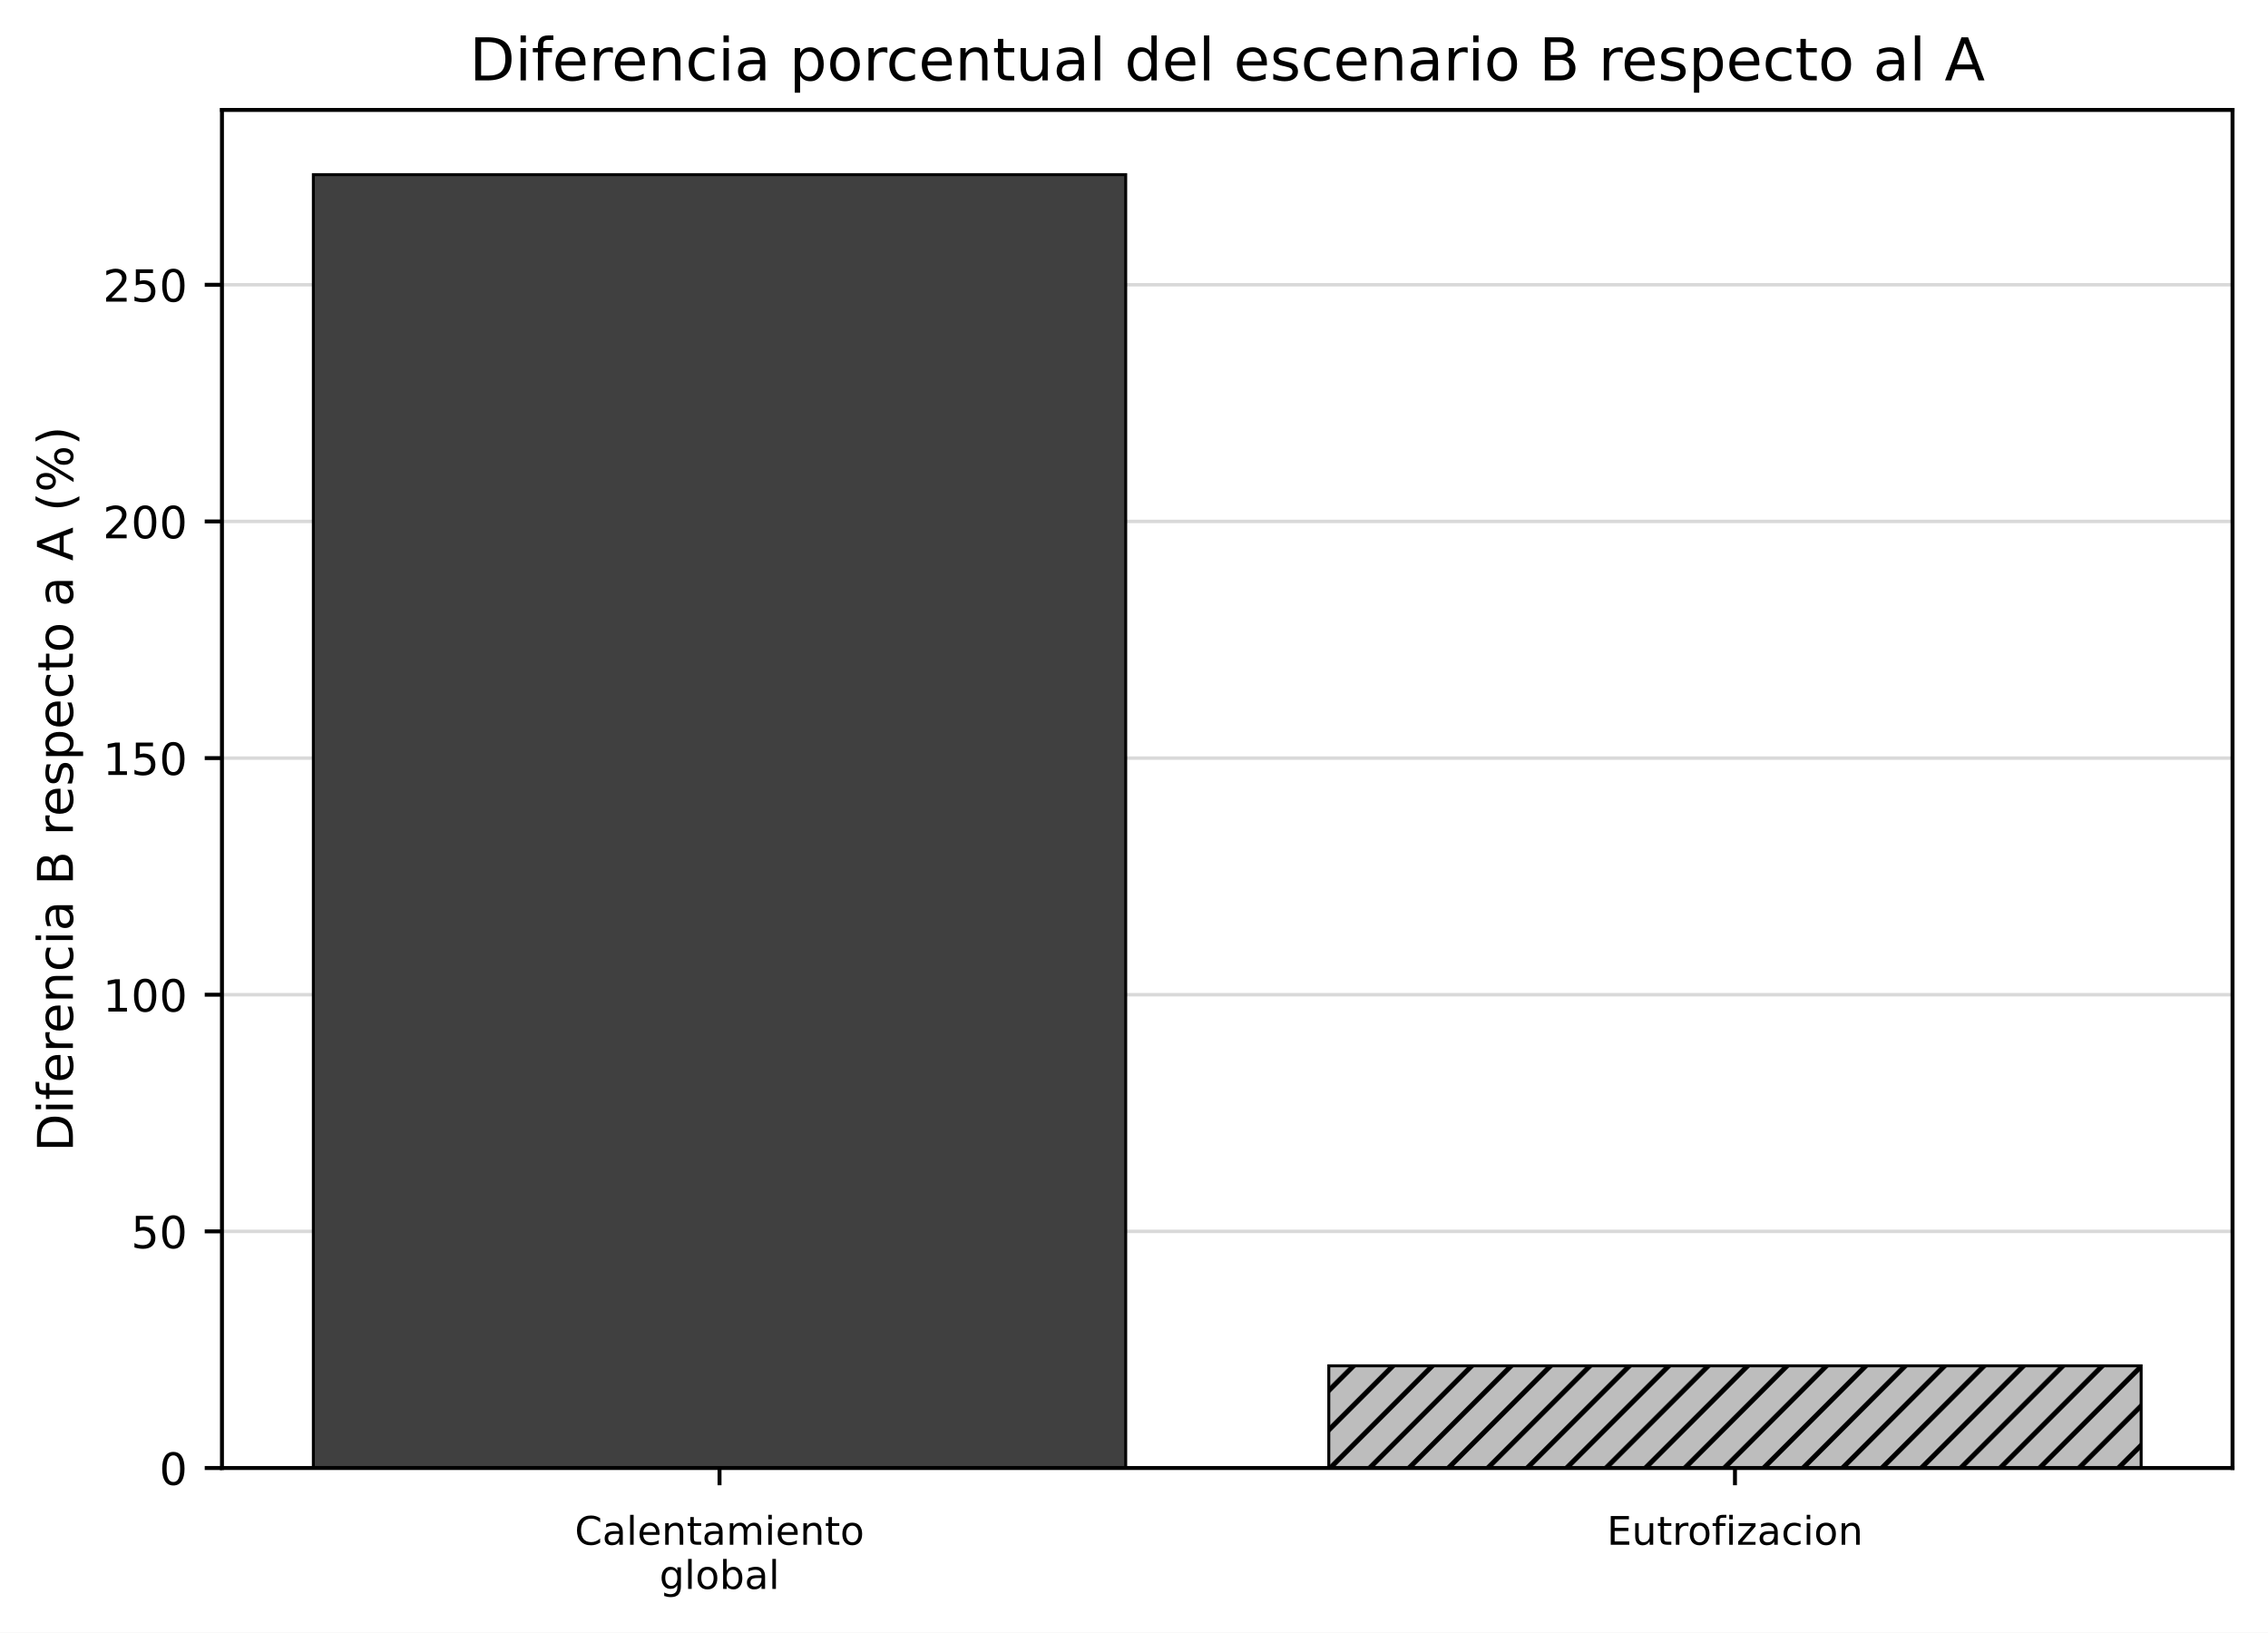
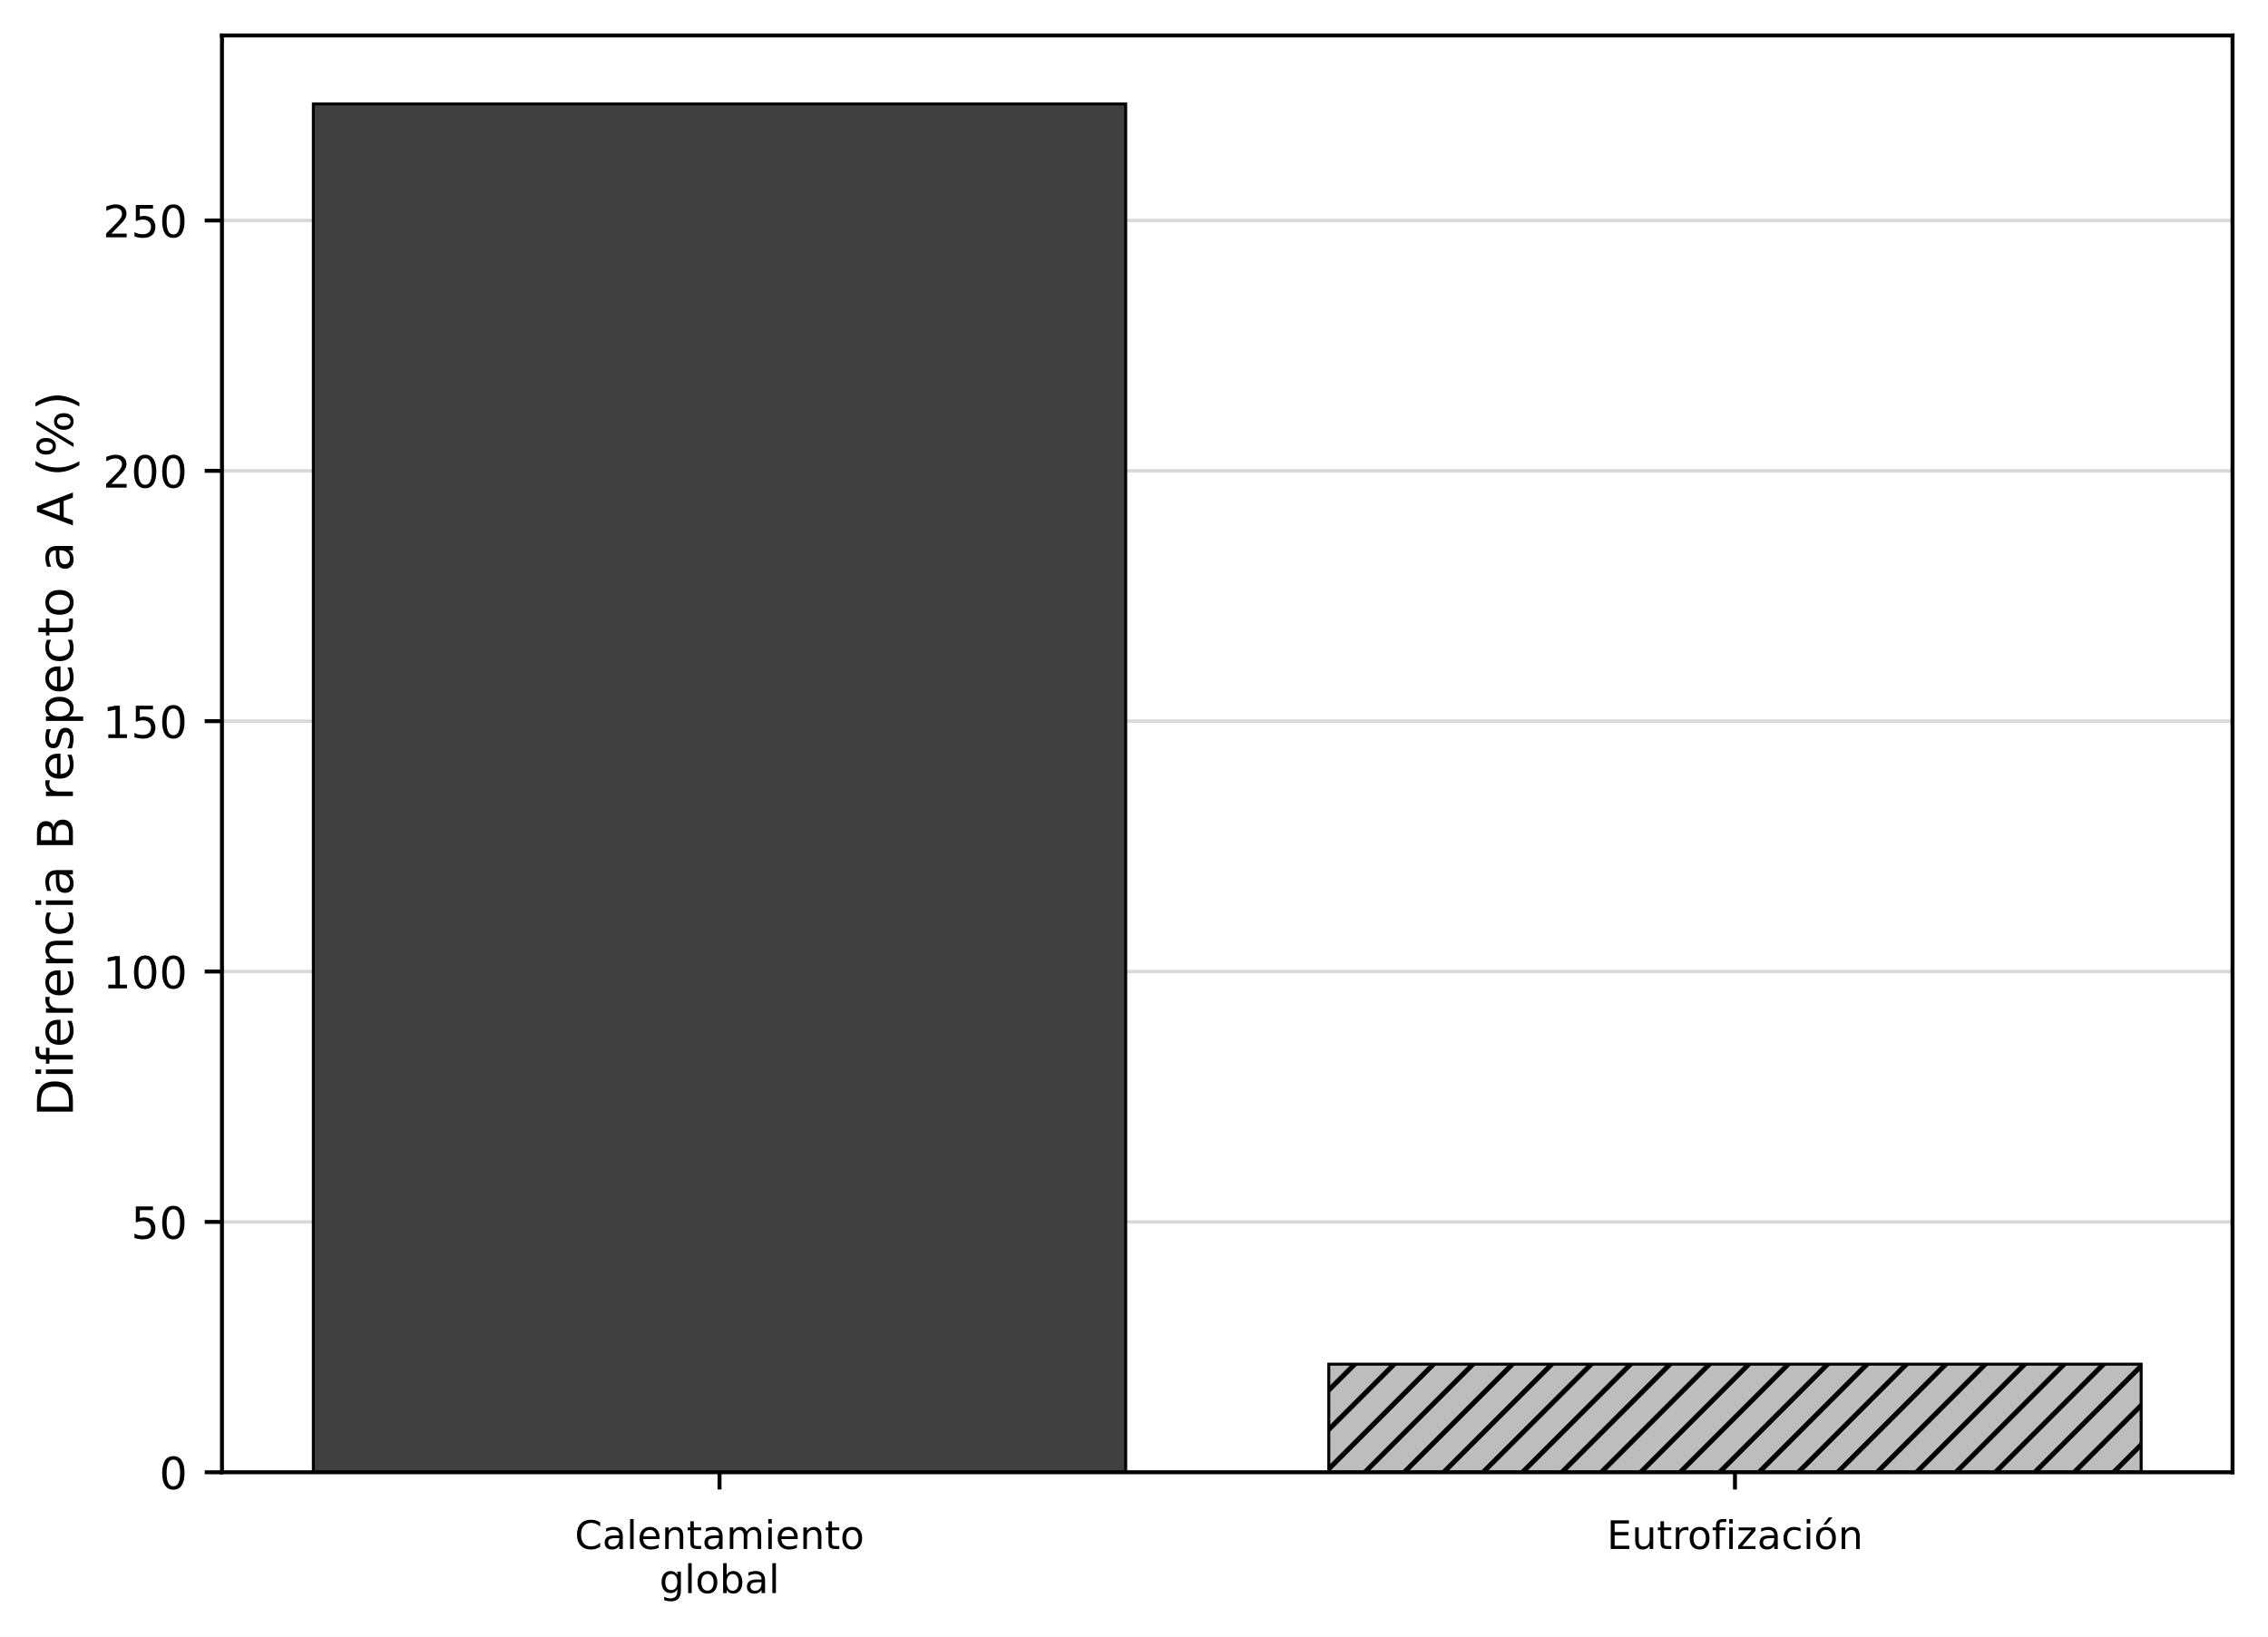
- <svg xmlns="http://www.w3.org/2000/svg" xmlns:xlink="http://www.w3.org/1999/xlink" width="460.387pt" height="331.387pt" viewBox="0 0 460.387 331.387" version="1.1">
+ <svg xmlns="http://www.w3.org/2000/svg" xmlns:xlink="http://www.w3.org/1999/xlink" width="460.387pt" height="332.349pt" viewBox="0 0 460.387 332.349" version="1.1">
  <defs>
    <style type="text/css">*{stroke-linejoin: round; stroke-linecap: butt}</style>
  </defs>
  <g id="figure_1">
    <g id="patch_1">
-       <path d="M 0 331.387  L 460.387 331.387  L 460.387 0  L 0 0  z " style="fill: #ffffff" />
+       <path d="M 0 332.349  L 460.387 332.349  L 460.387 0  L 0 0  z " style="fill: #ffffff" />
    </g>
    <g id="axes_1">
      <g id="patch_2">
-         <path d="M 45.057 297.986  L 453.187 297.986  L 453.187 22.318  L 45.057 22.318  z " style="fill: #ffffff" />
+         <path d="M 45.057 298.948  L 453.187 298.948  L 453.187 7.2  L 45.057 7.2  z " style="fill: #ffffff" />
      </g>
      <g id="matplotlib.axis_1">
        <g id="xtick_1">
          <g id="line2d_1">
            <defs>
-               <path id="m82905eb990" d="M 0 0  L 0 3.5  " style="stroke: #000000; stroke-width: 0.8" />
+               <path id="m3540d4c9b3" d="M 0 0  L 0 3.5  " style="stroke: #000000; stroke-width: 0.8" />
            </defs>
            <g>
-               <use xlink:href="#m82905eb990" x="146.059" y="297.986" style="stroke: #000000; stroke-width: 0.8" />
+               <use xlink:href="#m3540d4c9b3" x="146.059" y="298.948" style="stroke: #000000; stroke-width: 0.8" />
            </g>
          </g>
          <g id="text_1">
-             <text style="font-size: 8px; font-family: 'DejaVu Sans'" transform="translate(116.6681 313.5649)">Calentamiento</text>
-             <text style="font-size: 8px; font-family: 'DejaVu Sans'" transform="translate(133.8587 322.5231)">global</text>
+             <text style="font-size: 8px; font-family: 'DejaVu Sans'" transform="translate(116.6681 314.5267)">Calentamiento</text>
+             <text style="font-size: 8px; font-family: 'DejaVu Sans'" transform="translate(133.8587 323.485)">global</text>
          </g>
        </g>
        <g id="xtick_2">
          <g id="line2d_2">
            <g>
-               <use xlink:href="#m82905eb990" x="352.185" y="297.986" style="stroke: #000000; stroke-width: 0.8" />
+               <use xlink:href="#m3540d4c9b3" x="352.185" y="298.948" style="stroke: #000000; stroke-width: 0.8" />
            </g>
          </g>
          <g id="text_2">
-             <text style="font-size: 8px; font-family: 'DejaVu Sans'; text-anchor: middle" x="352.185" y="313.565" transform="rotate(-0 352.185 313.5649)">Eutrofizacion</text>
+             <text style="font-size: 8px; font-family: 'DejaVu Sans'; text-anchor: middle" x="352.185" y="314.527" transform="rotate(-0 352.185 314.5267)">Eutrofización</text>
          </g>
        </g>
      </g>
      <g id="matplotlib.axis_2">
        <g id="ytick_1">
          <g id="line2d_3">
-             <path d="M 45.057 297.986  L 453.187 297.986  " clip-path="url(#p871168e652)" style="fill: none; stroke: #d9d9d9; stroke-width: 0.7; stroke-linecap: square" />
+             <path d="M 45.057 298.948  L 453.187 298.948  " clip-path="url(#p2832f2ef2c)" style="fill: none; stroke: #d9d9d9; stroke-width: 0.7; stroke-linecap: square" />
          </g>
          <g id="line2d_4">
            <defs>
-               <path id="m926fee35b9" d="M 0 0  L -3.5 0  " style="stroke: #000000; stroke-width: 0.8" />
+               <path id="meab5cbc6bb" d="M 0 0  L -3.5 0  " style="stroke: #000000; stroke-width: 0.8" />
            </defs>
            <g>
-               <use xlink:href="#m926fee35b9" x="45.057" y="297.986" style="stroke: #000000; stroke-width: 0.8" />
+               <use xlink:href="#meab5cbc6bb" x="45.057" y="298.948" style="stroke: #000000; stroke-width: 0.8" />
            </g>
          </g>
          <g id="text_3">
-             <text style="font-size: 9px; font-family: 'DejaVu Sans'; text-anchor: end" x="38.057" y="301.405" transform="rotate(-0 38.05687 301.4054)">0</text>
+             <text style="font-size: 9px; font-family: 'DejaVu Sans'; text-anchor: end" x="38.057" y="302.367" transform="rotate(-0 38.05687 302.3673)">0</text>
          </g>
        </g>
        <g id="ytick_2">
          <g id="line2d_5">
-             <path d="M 45.057 249.951  L 453.187 249.951  " clip-path="url(#p871168e652)" style="fill: none; stroke: #d9d9d9; stroke-width: 0.7; stroke-linecap: square" />
+             <path d="M 45.057 248.111  L 453.187 248.111  " clip-path="url(#p2832f2ef2c)" style="fill: none; stroke: #d9d9d9; stroke-width: 0.7; stroke-linecap: square" />
          </g>
          <g id="line2d_6">
            <g>
-               <use xlink:href="#m926fee35b9" x="45.057" y="249.951" style="stroke: #000000; stroke-width: 0.8" />
+               <use xlink:href="#meab5cbc6bb" x="45.057" y="248.111" style="stroke: #000000; stroke-width: 0.8" />
            </g>
          </g>
          <g id="text_4">
-             <text style="font-size: 9px; font-family: 'DejaVu Sans'; text-anchor: end" x="38.057" y="253.371" transform="rotate(-0 38.05687 253.3705)">50</text>
+             <text style="font-size: 9px; font-family: 'DejaVu Sans'; text-anchor: end" x="38.057" y="251.53" transform="rotate(-0 38.05687 251.5305)">50</text>
          </g>
        </g>
        <g id="ytick_3">
          <g id="line2d_7">
-             <path d="M 45.057 201.916  L 453.187 201.916  " clip-path="url(#p871168e652)" style="fill: none; stroke: #d9d9d9; stroke-width: 0.7; stroke-linecap: square" />
+             <path d="M 45.057 197.274  L 453.187 197.274  " clip-path="url(#p2832f2ef2c)" style="fill: none; stroke: #d9d9d9; stroke-width: 0.7; stroke-linecap: square" />
          </g>
          <g id="line2d_8">
            <g>
-               <use xlink:href="#m926fee35b9" x="45.057" y="201.916" style="stroke: #000000; stroke-width: 0.8" />
+               <use xlink:href="#meab5cbc6bb" x="45.057" y="197.274" style="stroke: #000000; stroke-width: 0.8" />
            </g>
          </g>
          <g id="text_5">
-             <text style="font-size: 9px; font-family: 'DejaVu Sans'; text-anchor: end" x="38.057" y="205.336" transform="rotate(-0 38.05687 205.3356)">100</text>
+             <text style="font-size: 9px; font-family: 'DejaVu Sans'; text-anchor: end" x="38.057" y="200.694" transform="rotate(-0 38.05687 200.6936)">100</text>
          </g>
        </g>
        <g id="ytick_4">
          <g id="line2d_9">
-             <path d="M 45.057 153.881  L 453.187 153.881  " clip-path="url(#p871168e652)" style="fill: none; stroke: #d9d9d9; stroke-width: 0.7; stroke-linecap: square" />
+             <path d="M 45.057 146.438  L 453.187 146.438  " clip-path="url(#p2832f2ef2c)" style="fill: none; stroke: #d9d9d9; stroke-width: 0.7; stroke-linecap: square" />
          </g>
          <g id="line2d_10">
            <g>
-               <use xlink:href="#m926fee35b9" x="45.057" y="153.881" style="stroke: #000000; stroke-width: 0.8" />
+               <use xlink:href="#meab5cbc6bb" x="45.057" y="146.438" style="stroke: #000000; stroke-width: 0.8" />
            </g>
          </g>
          <g id="text_6">
-             <text style="font-size: 9px; font-family: 'DejaVu Sans'; text-anchor: end" x="38.057" y="157.301" transform="rotate(-0 38.05687 157.3007)">150</text>
+             <text style="font-size: 9px; font-family: 'DejaVu Sans'; text-anchor: end" x="38.057" y="149.857" transform="rotate(-0 38.05687 149.8568)">150</text>
          </g>
        </g>
        <g id="ytick_5">
          <g id="line2d_11">
-             <path d="M 45.057 105.847  L 453.187 105.847  " clip-path="url(#p871168e652)" style="fill: none; stroke: #d9d9d9; stroke-width: 0.7; stroke-linecap: square" />
+             <path d="M 45.057 95.601  L 453.187 95.601  " clip-path="url(#p2832f2ef2c)" style="fill: none; stroke: #d9d9d9; stroke-width: 0.7; stroke-linecap: square" />
          </g>
          <g id="line2d_12">
            <g>
-               <use xlink:href="#m926fee35b9" x="45.057" y="105.847" style="stroke: #000000; stroke-width: 0.8" />
+               <use xlink:href="#meab5cbc6bb" x="45.057" y="95.601" style="stroke: #000000; stroke-width: 0.8" />
            </g>
          </g>
          <g id="text_7">
-             <text style="font-size: 9px; font-family: 'DejaVu Sans'; text-anchor: end" x="38.057" y="109.266" transform="rotate(-0 38.05687 109.2658)">200</text>
+             <text style="font-size: 9px; font-family: 'DejaVu Sans'; text-anchor: end" x="38.057" y="99.02" transform="rotate(-0 38.05687 99.01998)">200</text>
          </g>
        </g>
        <g id="ytick_6">
          <g id="line2d_13">
-             <path d="M 45.057 57.812  L 453.187 57.812  " clip-path="url(#p871168e652)" style="fill: none; stroke: #d9d9d9; stroke-width: 0.7; stroke-linecap: square" />
+             <path d="M 45.057 44.764  L 453.187 44.764  " clip-path="url(#p2832f2ef2c)" style="fill: none; stroke: #d9d9d9; stroke-width: 0.7; stroke-linecap: square" />
          </g>
          <g id="line2d_14">
            <g>
-               <use xlink:href="#m926fee35b9" x="45.057" y="57.812" style="stroke: #000000; stroke-width: 0.8" />
+               <use xlink:href="#meab5cbc6bb" x="45.057" y="44.764" style="stroke: #000000; stroke-width: 0.8" />
            </g>
          </g>
          <g id="text_8">
-             <text style="font-size: 9px; font-family: 'DejaVu Sans'; text-anchor: end" x="38.057" y="61.231" transform="rotate(-0 38.05687 61.2309)">250</text>
+             <text style="font-size: 9px; font-family: 'DejaVu Sans'; text-anchor: end" x="38.057" y="48.183" transform="rotate(-0 38.05687 48.18315)">250</text>
          </g>
        </g>
        <g id="text_9">
-           <text style="font-size: 10px; font-family: 'DejaVu Sans'; text-anchor: middle" x="14.798" y="160.152" transform="rotate(-90 14.79844 160.1521)">Diferencia B respecto a A (%)</text>
+           <text style="font-size: 10px; font-family: 'DejaVu Sans'; text-anchor: middle" x="14.798" y="153.074" transform="rotate(-90 14.79844 153.074)">Diferencia B respecto a A (%)</text>
        </g>
      </g>
      <g id="patch_3">
-         <path d="M 63.608 297.986  L 228.509 297.986  L 228.509 35.445  L 63.608 35.445  z " clip-path="url(#p871168e652)" style="fill: #404040; stroke: #000000; stroke-width: 0.6; stroke-linejoin: miter" />
+         <path d="M 63.608 298.948  L 228.509 298.948  L 228.509 21.093  L 63.608 21.093  z " clip-path="url(#p2832f2ef2c)" style="fill: #404040; stroke: #000000; stroke-width: 0.6; stroke-linejoin: miter" />
      </g>
      <g id="patch_4">
-         <path d="M 269.735 297.986  L 434.636 297.986  L 434.636 277.25  L 269.735 277.25  z " clip-path="url(#p871168e652)" style="fill: url(#he2147eee21); stroke: #000000; stroke-width: 0.6; stroke-linejoin: miter" />
+         <path d="M 269.735 298.948  L 434.636 298.948  L 434.636 277.003  L 269.735 277.003  z " clip-path="url(#p2832f2ef2c)" style="fill: url(#hc3e20169c1); stroke: #000000; stroke-width: 0.6; stroke-linejoin: miter" />
      </g>
      <g id="patch_5">
-         <path d="M 45.057 297.986  L 45.057 22.318  " style="fill: none; stroke: #000000; stroke-width: 0.8; stroke-linejoin: miter; stroke-linecap: square" />
+         <path d="M 45.057 298.948  L 45.057 7.2  " style="fill: none; stroke: #000000; stroke-width: 0.8; stroke-linejoin: miter; stroke-linecap: square" />
      </g>
      <g id="patch_6">
-         <path d="M 453.187 297.986  L 453.187 22.318  " style="fill: none; stroke: #000000; stroke-width: 0.8; stroke-linejoin: miter; stroke-linecap: square" />
+         <path d="M 453.187 298.948  L 453.187 7.2  " style="fill: none; stroke: #000000; stroke-width: 0.8; stroke-linejoin: miter; stroke-linecap: square" />
      </g>
      <g id="patch_7">
-         <path d="M 45.057 297.986  L 453.187 297.986  " style="fill: none; stroke: #000000; stroke-width: 0.8; stroke-linejoin: miter; stroke-linecap: square" />
+         <path d="M 45.057 298.948  L 453.187 298.948  " style="fill: none; stroke: #000000; stroke-width: 0.8; stroke-linejoin: miter; stroke-linecap: square" />
      </g>
      <g id="patch_8">
-         <path d="M 45.057 22.318  L 453.187 22.318  " style="fill: none; stroke: #000000; stroke-width: 0.8; stroke-linejoin: miter; stroke-linecap: square" />
-       </g>
-       <g id="text_10">
-         <text style="font-size: 12px; font-family: 'DejaVu Sans'; text-anchor: middle" x="249.122" y="16.318" transform="rotate(-0 249.1219 16.31812)">Diferencia porcentual del escenario B respecto al A</text>
+         <path d="M 45.057 7.2  L 453.187 7.2  " style="fill: none; stroke: #000000; stroke-width: 0.8; stroke-linejoin: miter; stroke-linecap: square" />
      </g>
    </g>
  </g>
  <defs>
-     <clipPath id="p871168e652">
-       <rect x="45.057" y="22.318" width="408.13" height="275.668" />
+     <clipPath id="p2832f2ef2c">
+       <rect x="45.057" y="7.2" width="408.13" height="291.748" />
    </clipPath>
  </defs>
  <defs>
-     <pattern id="he2147eee21" patternUnits="userSpaceOnUse" x="0" y="0" width="72" height="72">
+     <pattern id="hc3e20169c1" patternUnits="userSpaceOnUse" x="0" y="0" width="72" height="72">
      <rect x="0" y="0" width="73" height="73" fill="#bdbdbd" />
      <path d="M -36 36  L 36 -36  M -32 40  L 40 -32  M -28 44  L 44 -28  M -24 48  L 48 -24  M -20 52  L 52 -20  M -16 56  L 56 -16  M -12 60  L 60 -12  M -8 64  L 64 -8  M -4 68  L 68 -4  M 0 72  L 72 0  M 4 76  L 76 4  M 8 80  L 80 8  M 12 84  L 84 12  M 16 88  L 88 16  M 20 92  L 92 20  M 24 96  L 96 24  M 28 100  L 100 28  M 32 104  L 104 32  M 36 108  L 108 36  " style="fill: #000000; stroke: #000000; stroke-width: 1.0; stroke-linecap: butt; stroke-linejoin: miter" />
    </pattern>
  </defs>
</svg>
